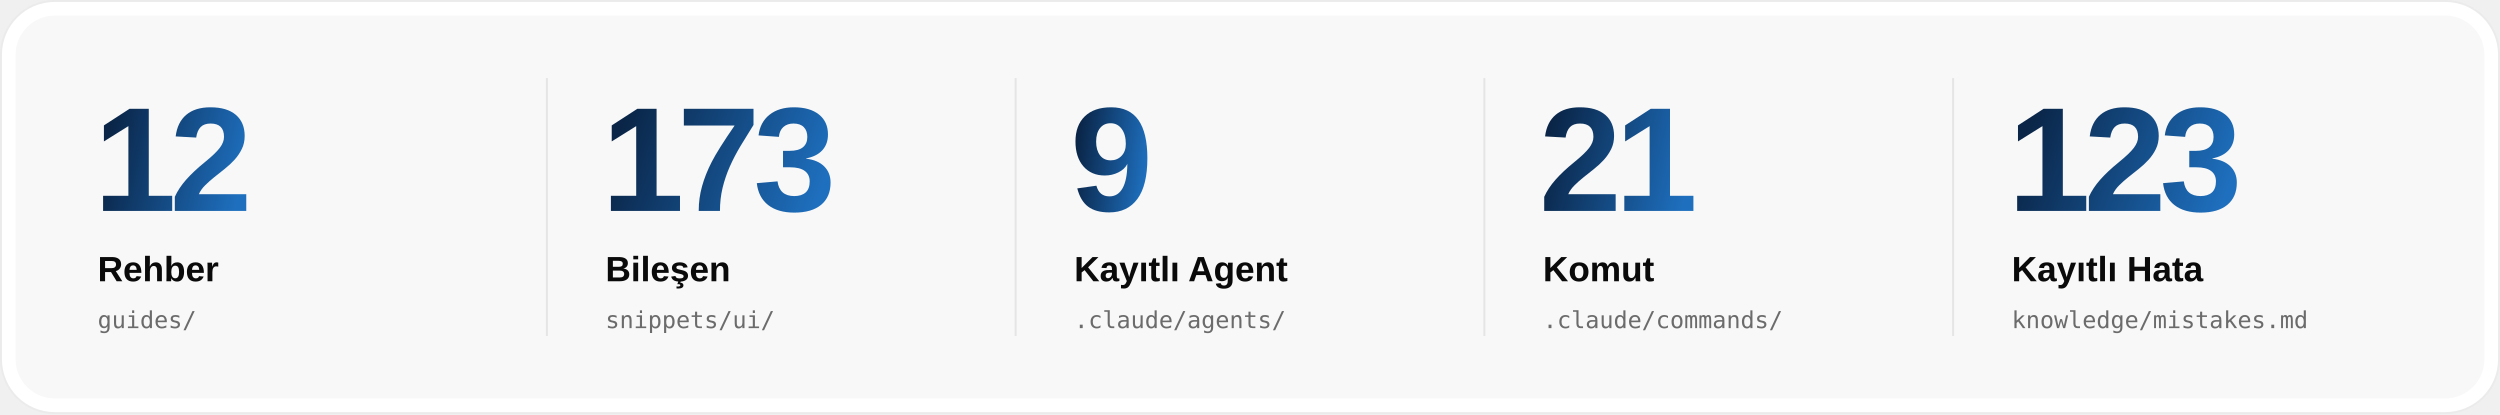
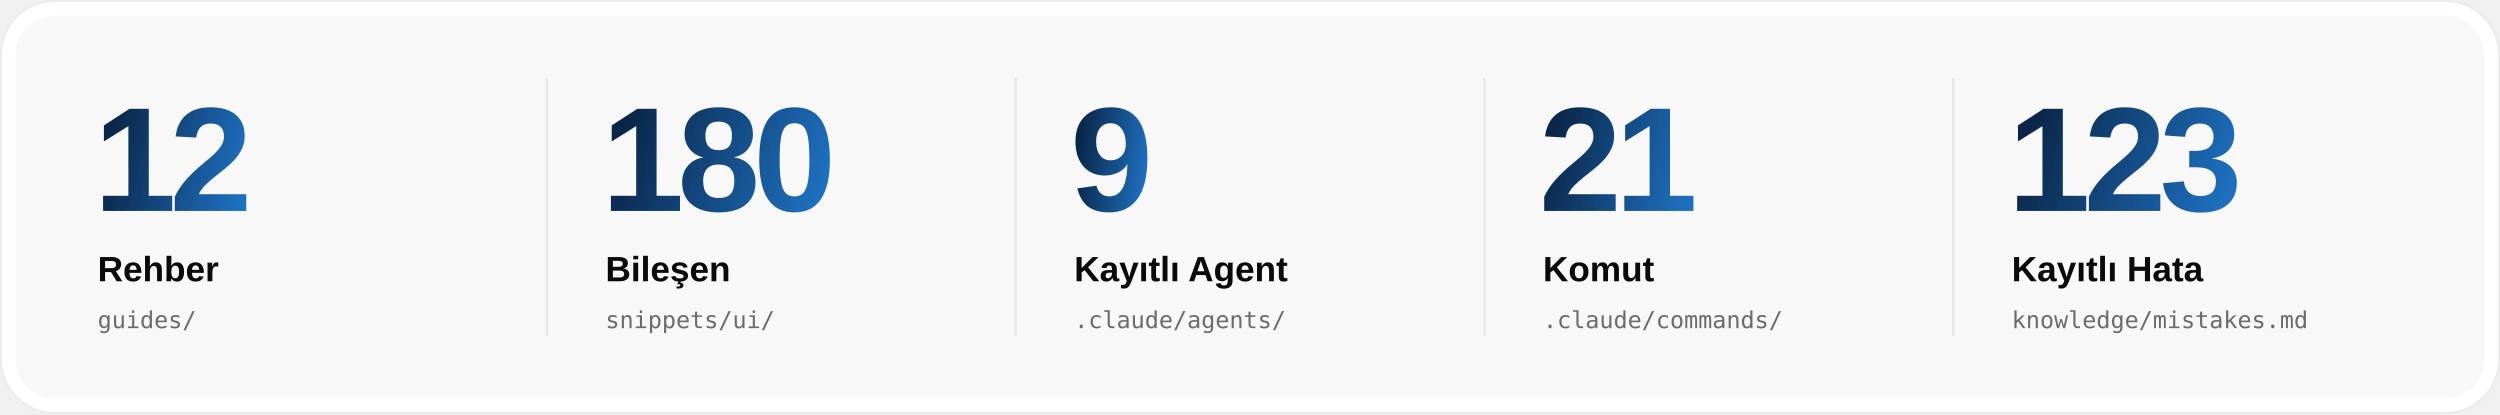
- <svg xmlns="http://www.w3.org/2000/svg" width="1280" height="212" viewBox="0 0 1280 212" role="img" aria-label="12 Rehber, 173 Bileşen, 9 Kayıtlı Agent, 21 Komut, 123 Kayıtlı Hata">
+ <svg xmlns="http://www.w3.org/2000/svg" width="1280" height="212" viewBox="0 0 1280 212" role="img" aria-label="12 Rehber, 180 Bileşen, 9 Kayıtlı Agent, 21 Komut, 123 Kayıtlı Hata">
  <defs>
    <linearGradient id="stat-ink" x1="0.008" y1="0.413" x2="0.992" y2="0.587">
      <stop offset="0%" stop-color="#0a2547" />
      <stop offset="100%" stop-color="#1e6fbe" />
    </linearGradient>
  </defs>
  <rect width="1280" height="212" rx="28" fill="#ffffff" />
  <rect x="8" y="8" width="1264" height="196" rx="20" fill="rgb(0,0,0)" fill-opacity="0.03" />
  <g transform="translate(40 0)">
    <text x="8" y="108" font-family="-apple-system, BlinkMacSystemFont, 'Segoe UI', 'Helvetica Neue', Arial, sans-serif" font-size="76" font-weight="800" letter-spacing="-3.4" fill="url(#stat-ink)">12</text>
    <text x="10" y="144" font-family="-apple-system, BlinkMacSystemFont, 'Segoe UI', 'Helvetica Neue', Arial, sans-serif" font-size="18" font-weight="650" fill="#0a0a0a">Rehber</text>
    <text x="10" y="168" font-family="ui-monospace, SFMono-Regular, Menlo, Consolas, monospace" font-size="12" fill="#6b6b6b">guides/</text>
  </g>
  <g transform="translate(280 0)">
    <line x1="0" y1="40" x2="0" y2="172" stroke="rgb(0,0,0)" stroke-opacity="0.08" />
-     <text x="28" y="108" font-family="-apple-system, BlinkMacSystemFont, 'Segoe UI', 'Helvetica Neue', Arial, sans-serif" font-size="76" font-weight="800" letter-spacing="-3.4" fill="url(#stat-ink)">173</text>
+     <text x="28" y="108" font-family="-apple-system, BlinkMacSystemFont, 'Segoe UI', 'Helvetica Neue', Arial, sans-serif" font-size="76" font-weight="800" letter-spacing="-3.4" fill="url(#stat-ink)">180</text>
    <text x="30" y="144" font-family="-apple-system, BlinkMacSystemFont, 'Segoe UI', 'Helvetica Neue', Arial, sans-serif" font-size="18" font-weight="650" fill="#0a0a0a">Bileşen</text>
    <text x="30" y="168" font-family="ui-monospace, SFMono-Regular, Menlo, Consolas, monospace" font-size="12" fill="#6b6b6b">snippets/ui/</text>
  </g>
  <g transform="translate(520 0)">
    <line x1="0" y1="40" x2="0" y2="172" stroke="rgb(0,0,0)" stroke-opacity="0.08" />
    <text x="28" y="108" font-family="-apple-system, BlinkMacSystemFont, 'Segoe UI', 'Helvetica Neue', Arial, sans-serif" font-size="76" font-weight="800" letter-spacing="-3.4" fill="url(#stat-ink)">9</text>
    <text x="30" y="144" font-family="-apple-system, BlinkMacSystemFont, 'Segoe UI', 'Helvetica Neue', Arial, sans-serif" font-size="18" font-weight="650" fill="#0a0a0a">Kayıtlı Agent</text>
    <text x="30" y="168" font-family="ui-monospace, SFMono-Regular, Menlo, Consolas, monospace" font-size="12" fill="#6b6b6b">.claude/agents/</text>
  </g>
  <g transform="translate(760 0)">
    <line x1="0" y1="40" x2="0" y2="172" stroke="rgb(0,0,0)" stroke-opacity="0.08" />
    <text x="28" y="108" font-family="-apple-system, BlinkMacSystemFont, 'Segoe UI', 'Helvetica Neue', Arial, sans-serif" font-size="76" font-weight="800" letter-spacing="-3.4" fill="url(#stat-ink)">21</text>
    <text x="30" y="144" font-family="-apple-system, BlinkMacSystemFont, 'Segoe UI', 'Helvetica Neue', Arial, sans-serif" font-size="18" font-weight="650" fill="#0a0a0a">Komut</text>
    <text x="30" y="168" font-family="ui-monospace, SFMono-Regular, Menlo, Consolas, monospace" font-size="12" fill="#6b6b6b">.claude/commands/</text>
  </g>
  <g transform="translate(1000 0)">
    <line x1="0" y1="40" x2="0" y2="172" stroke="rgb(0,0,0)" stroke-opacity="0.08" />
    <text x="28" y="108" font-family="-apple-system, BlinkMacSystemFont, 'Segoe UI', 'Helvetica Neue', Arial, sans-serif" font-size="76" font-weight="800" letter-spacing="-3.4" fill="url(#stat-ink)">123</text>
    <text x="30" y="144" font-family="-apple-system, BlinkMacSystemFont, 'Segoe UI', 'Helvetica Neue', Arial, sans-serif" font-size="18" font-weight="650" fill="#0a0a0a">Kayıtlı Hata</text>
    <text x="30" y="168" font-family="ui-monospace, SFMono-Regular, Menlo, Consolas, monospace" font-size="12" fill="#6b6b6b">knowledge/mistakes.md</text>
  </g>
  <rect x="0.5" y="0.5" width="1279" height="211" rx="27.5" fill="none" stroke="rgb(0,0,0)" stroke-opacity="0.08" />
</svg>
